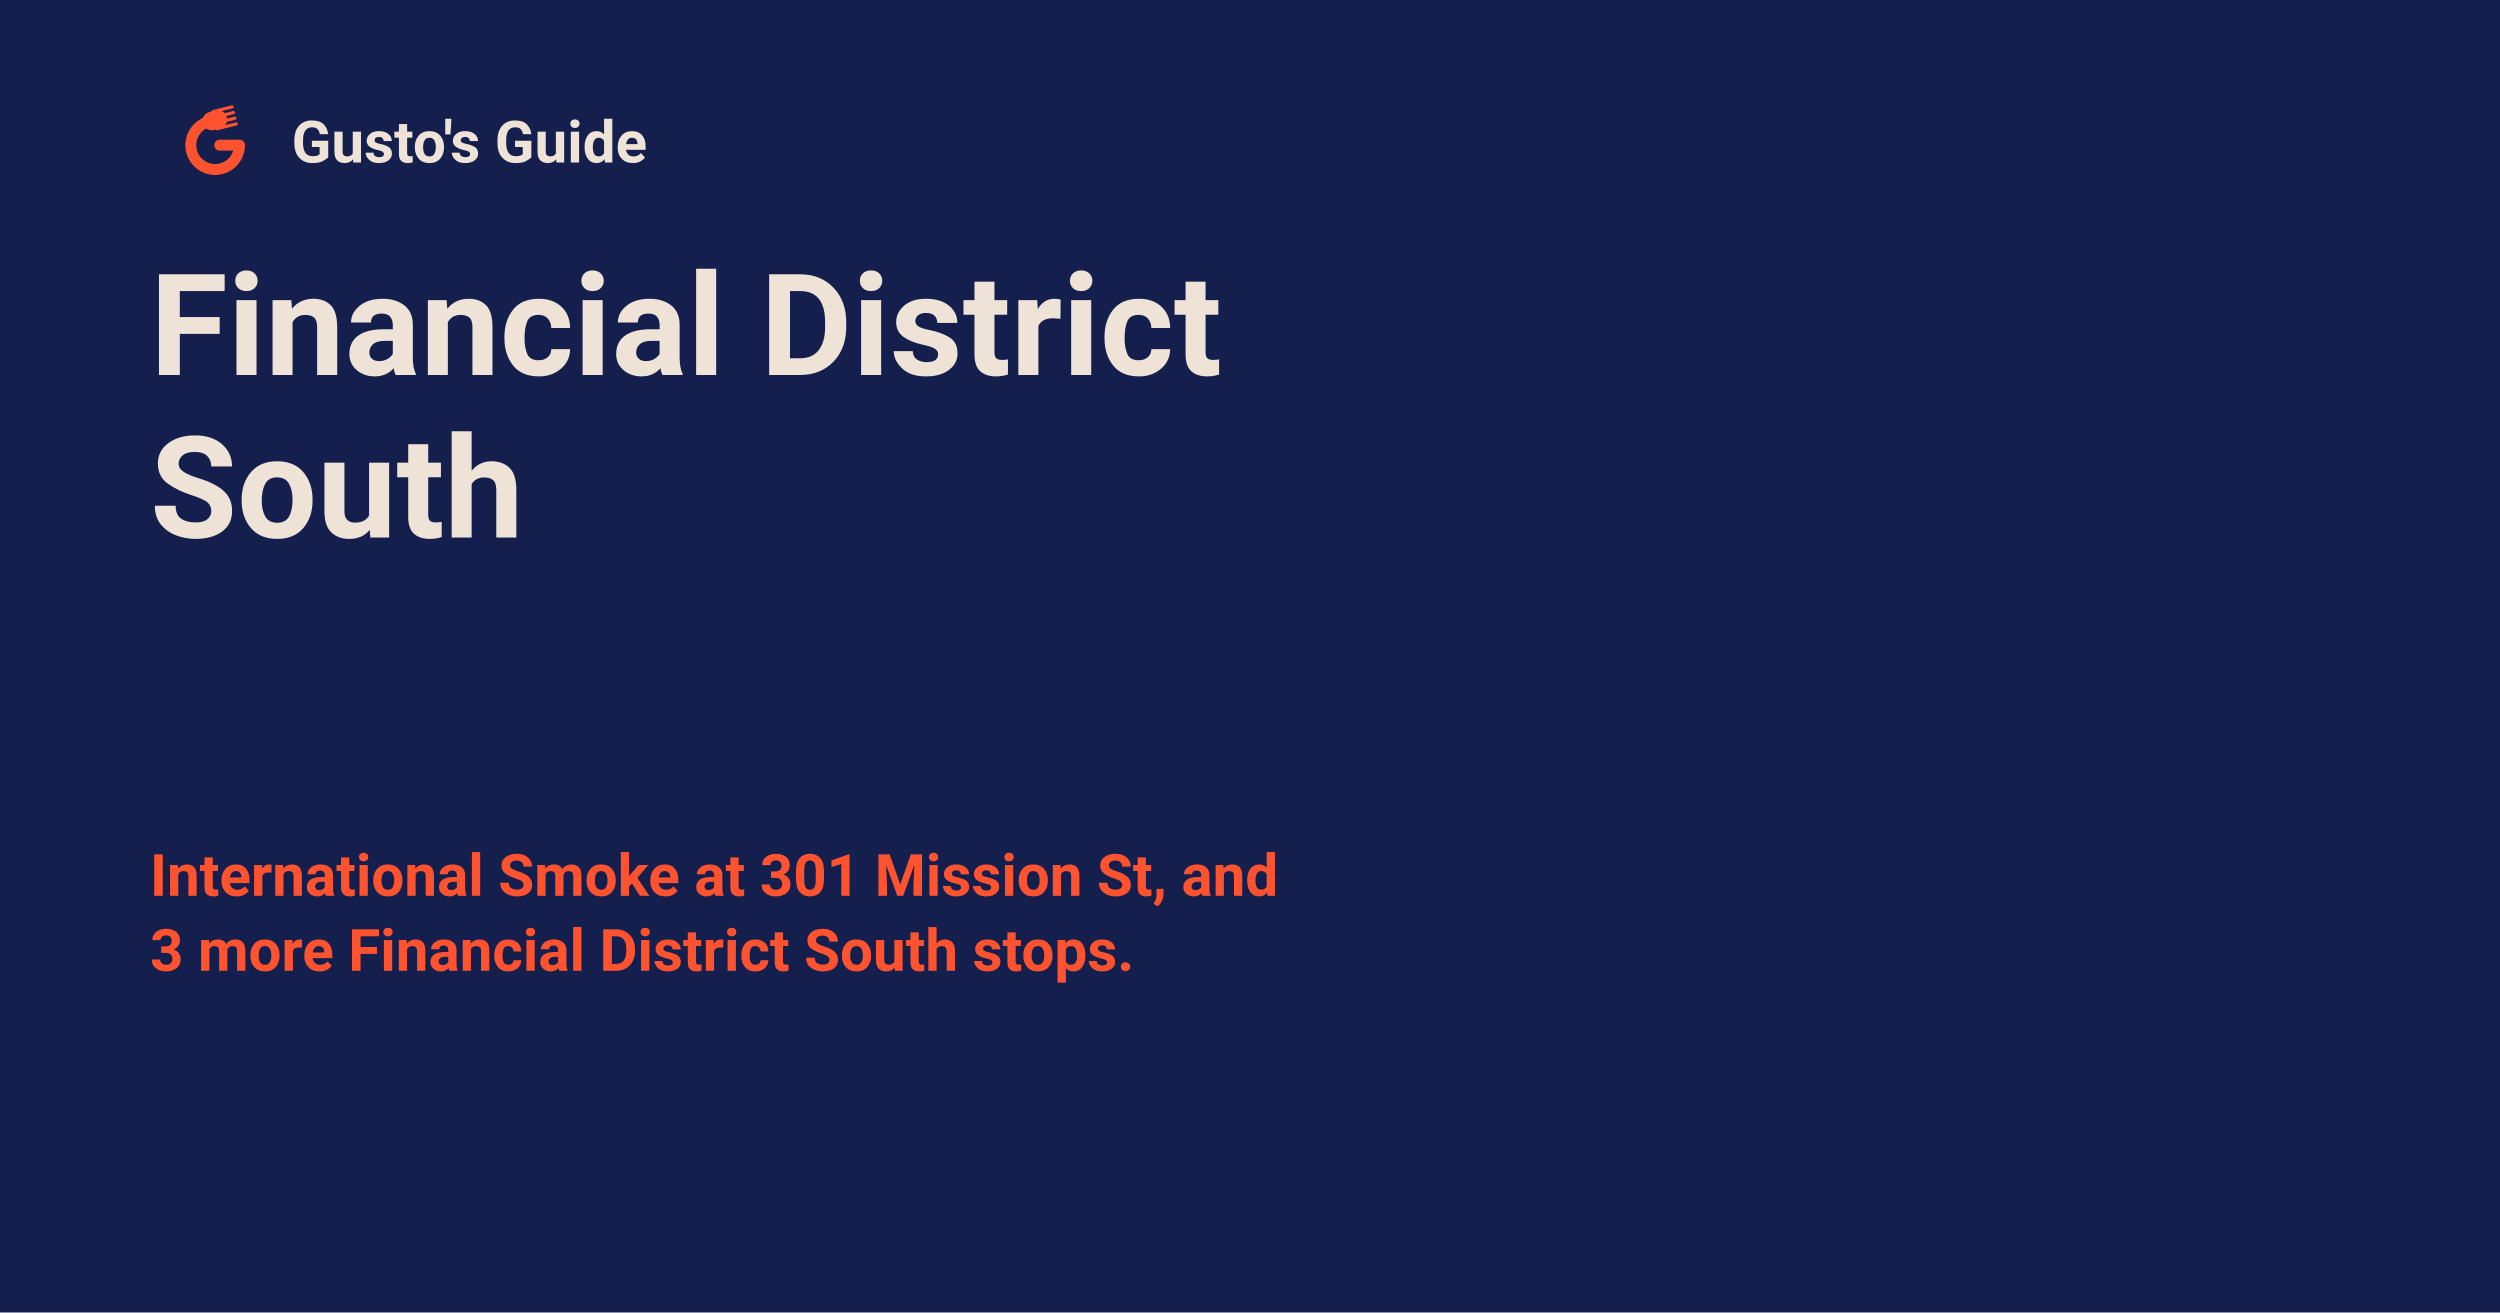
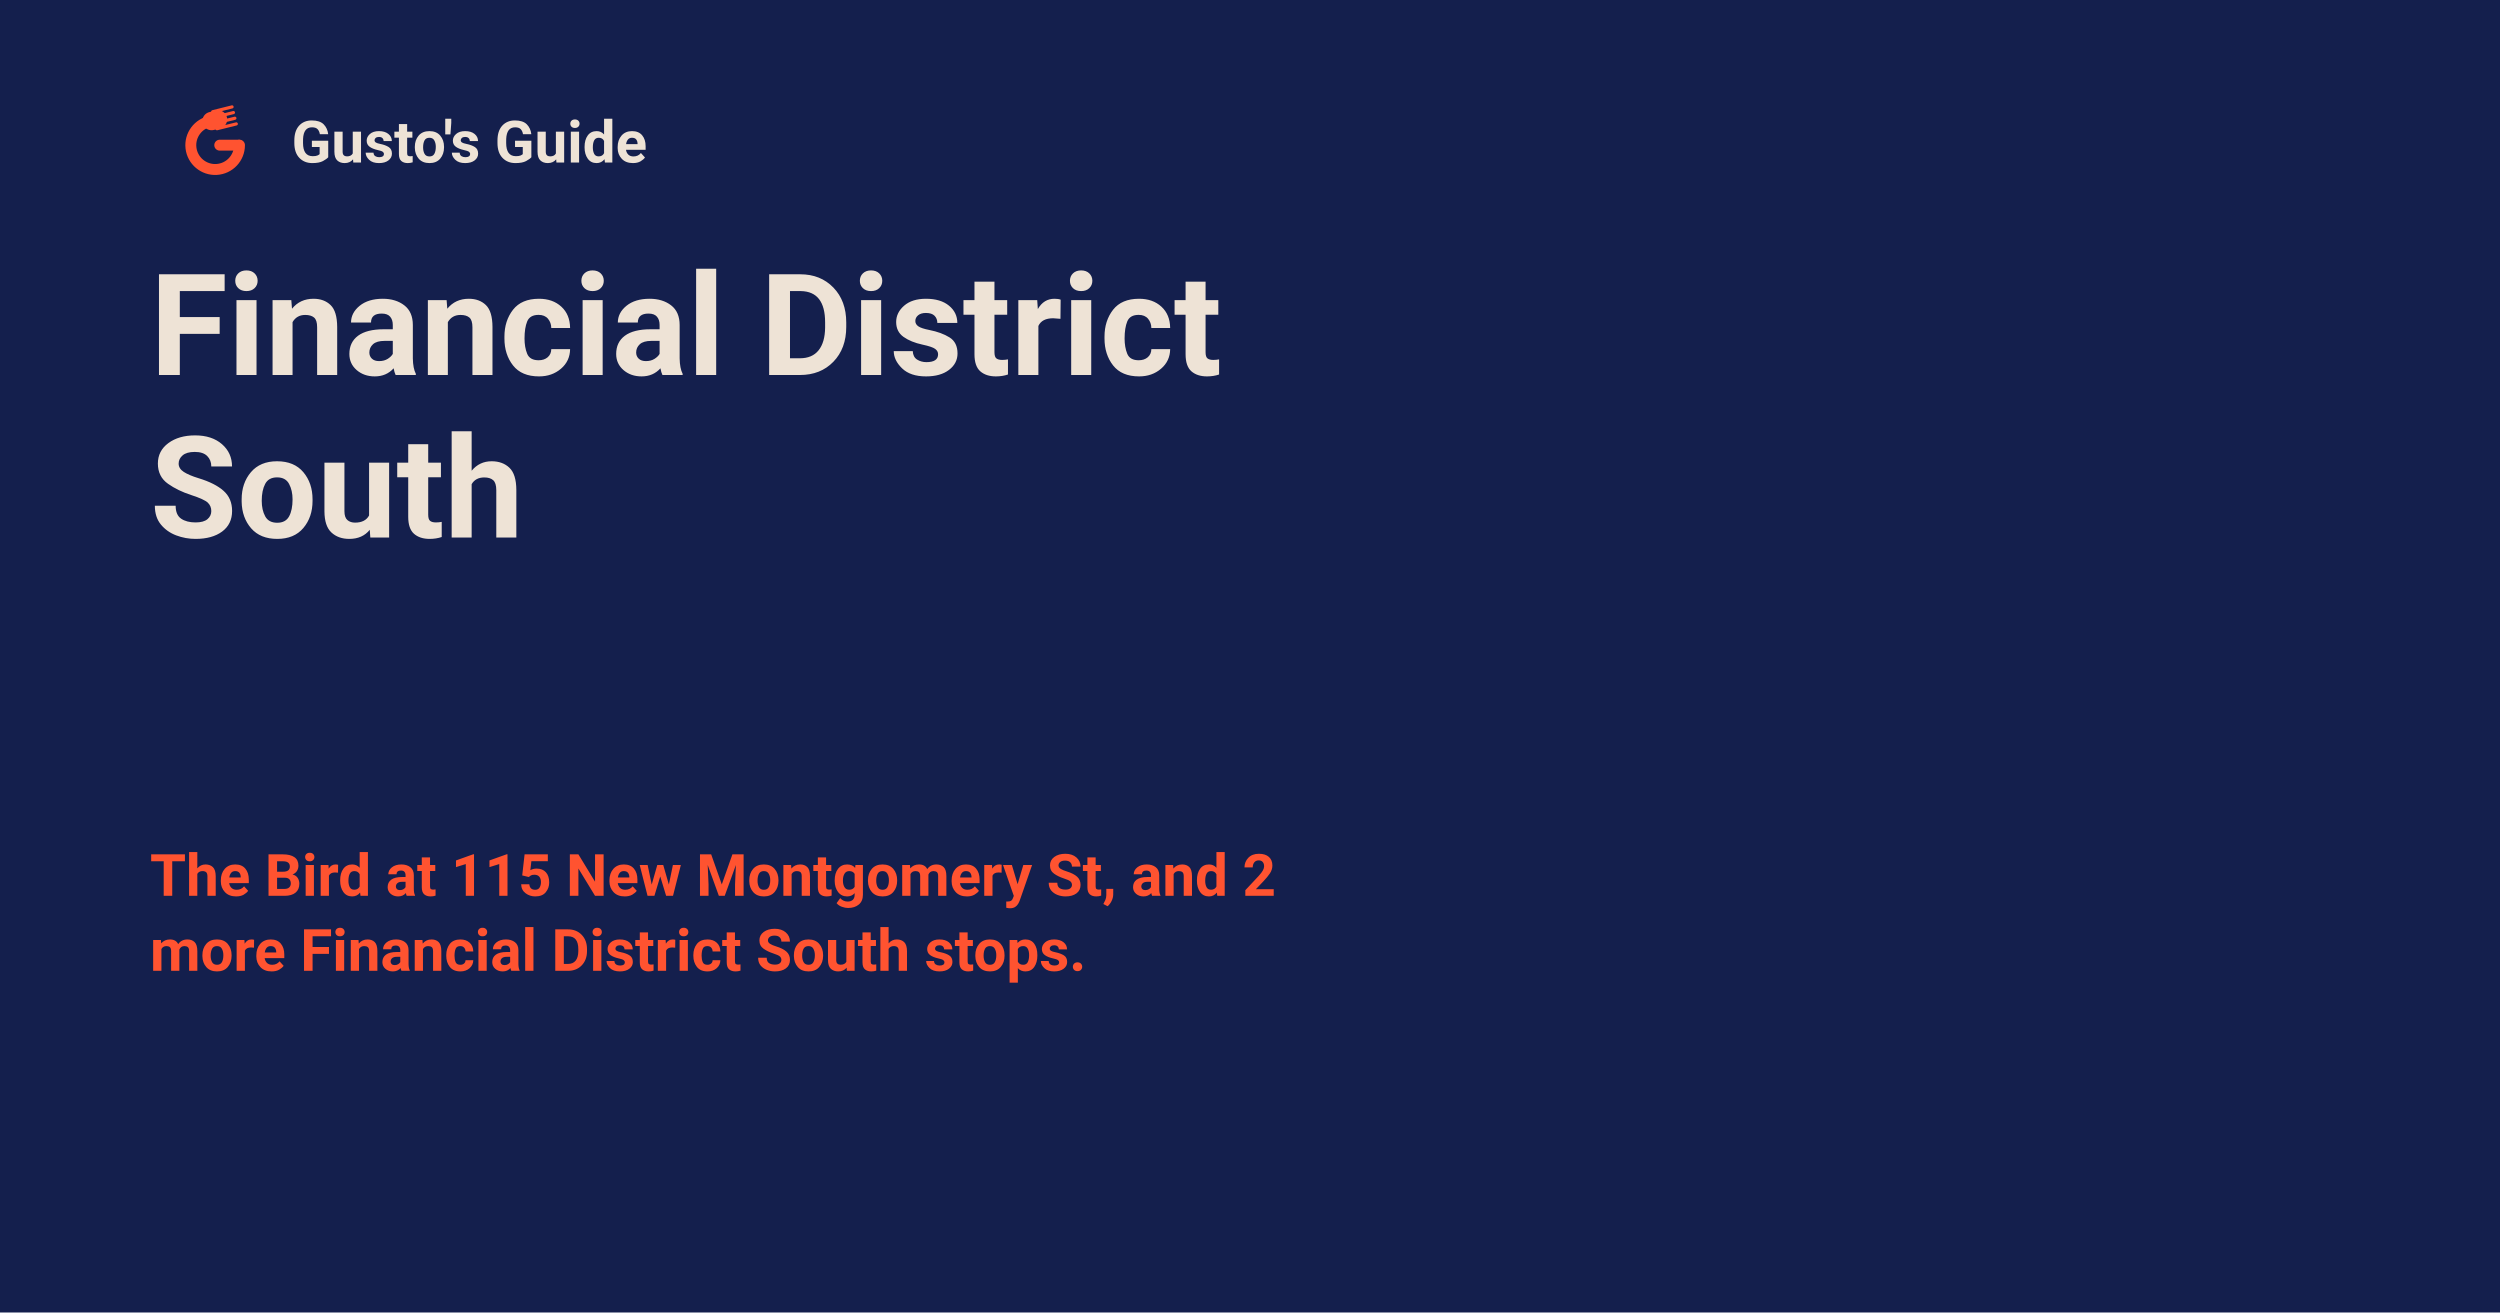
<svg xmlns="http://www.w3.org/2000/svg" width="1200" height="630" viewBox="0 0 1200 630">
  <rect width="1200" height="630" fill="#141F4D" />
  <g transform="translate(72 36) scale(0.92)">
    <g transform="translate(10.59 -0.99)">
      <path d="M 36.1 37.6 A 12.7 12.7 0 1 1 21.19 25.09" fill="none" stroke="#FF5330" stroke-width="5.7" stroke-linecap="round" />
      <path d="M 35.64 37.6 L 25.8 37.6" fill="none" stroke="#FF5330" stroke-width="5.7" stroke-linecap="round" />
      <path d="M 21.19 25.09 L 22.46 24.78" fill="none" stroke="#FF5330" stroke-width="5.7" stroke-linecap="round" />
      <path d="M 21.53 25.01 L 24.88 24.17" fill="none" stroke="#FF5330" stroke-width="9.6" stroke-linecap="round" />
      <path d="M 22.13 20.15 L 32.22 17.63 M 22.86 23.11 L 32.95 20.59 M 23.6 26.06 L 33.69 23.55 M 24.34 29.02 L 34.43 26.51" fill="none" stroke="#FF5330" stroke-width="1.65" stroke-linecap="round" />
    </g>
  </g>
  <text x="140" y="78" fill="#EEE3D6" font-family="system-ui, -apple-system, BlinkMacSystemFont, 'Segoe UI', Roboto, 'Helvetica Neue', Arial, 'Noto Sans', sans-serif" font-weight="600" font-size="28" font-style="normal">Gusto's Guide</text>
  <text x="72" y="180" fill="#EEE3D6" font-family="system-ui, -apple-system, BlinkMacSystemFont, 'Segoe UI', Roboto, 'Helvetica Neue', Arial, 'Noto Sans', sans-serif" font-weight="600" font-size="68">Financial District</text>
  <text x="72" y="258" fill="#EEE3D6" font-family="system-ui, -apple-system, BlinkMacSystemFont, 'Segoe UI', Roboto, 'Helvetica Neue', Arial, 'Noto Sans', sans-serif" font-weight="600" font-size="68">South</text>
-   <text x="72" y="430" fill="#FF5330" font-family="system-ui, -apple-system, BlinkMacSystemFont, 'Segoe UI', Roboto, 'Helvetica Neue', Arial, 'Noto Sans', sans-serif" font-weight="600" font-size="28">International Smoke at 301 Mission St, and</text>
-   <text x="72" y="466" fill="#FF5330" font-family="system-ui, -apple-system, BlinkMacSystemFont, 'Segoe UI', Roboto, 'Helvetica Neue', Arial, 'Noto Sans', sans-serif" font-weight="600" font-size="28">3 more Financial District South stops.</text>
+   <text x="72" y="430" fill="#FF5330" font-family="system-ui, -apple-system, BlinkMacSystemFont, 'Segoe UI', Roboto, 'Helvetica Neue', Arial, 'Noto Sans', sans-serif" font-weight="600" font-size="28">The Bird at 115 New Montgomery St, and 2</text>
+   <text x="72" y="466" fill="#FF5330" font-family="system-ui, -apple-system, BlinkMacSystemFont, 'Segoe UI', Roboto, 'Helvetica Neue', Arial, 'Noto Sans', sans-serif" font-weight="600" font-size="28">more Financial District South stops.</text>
</svg>
